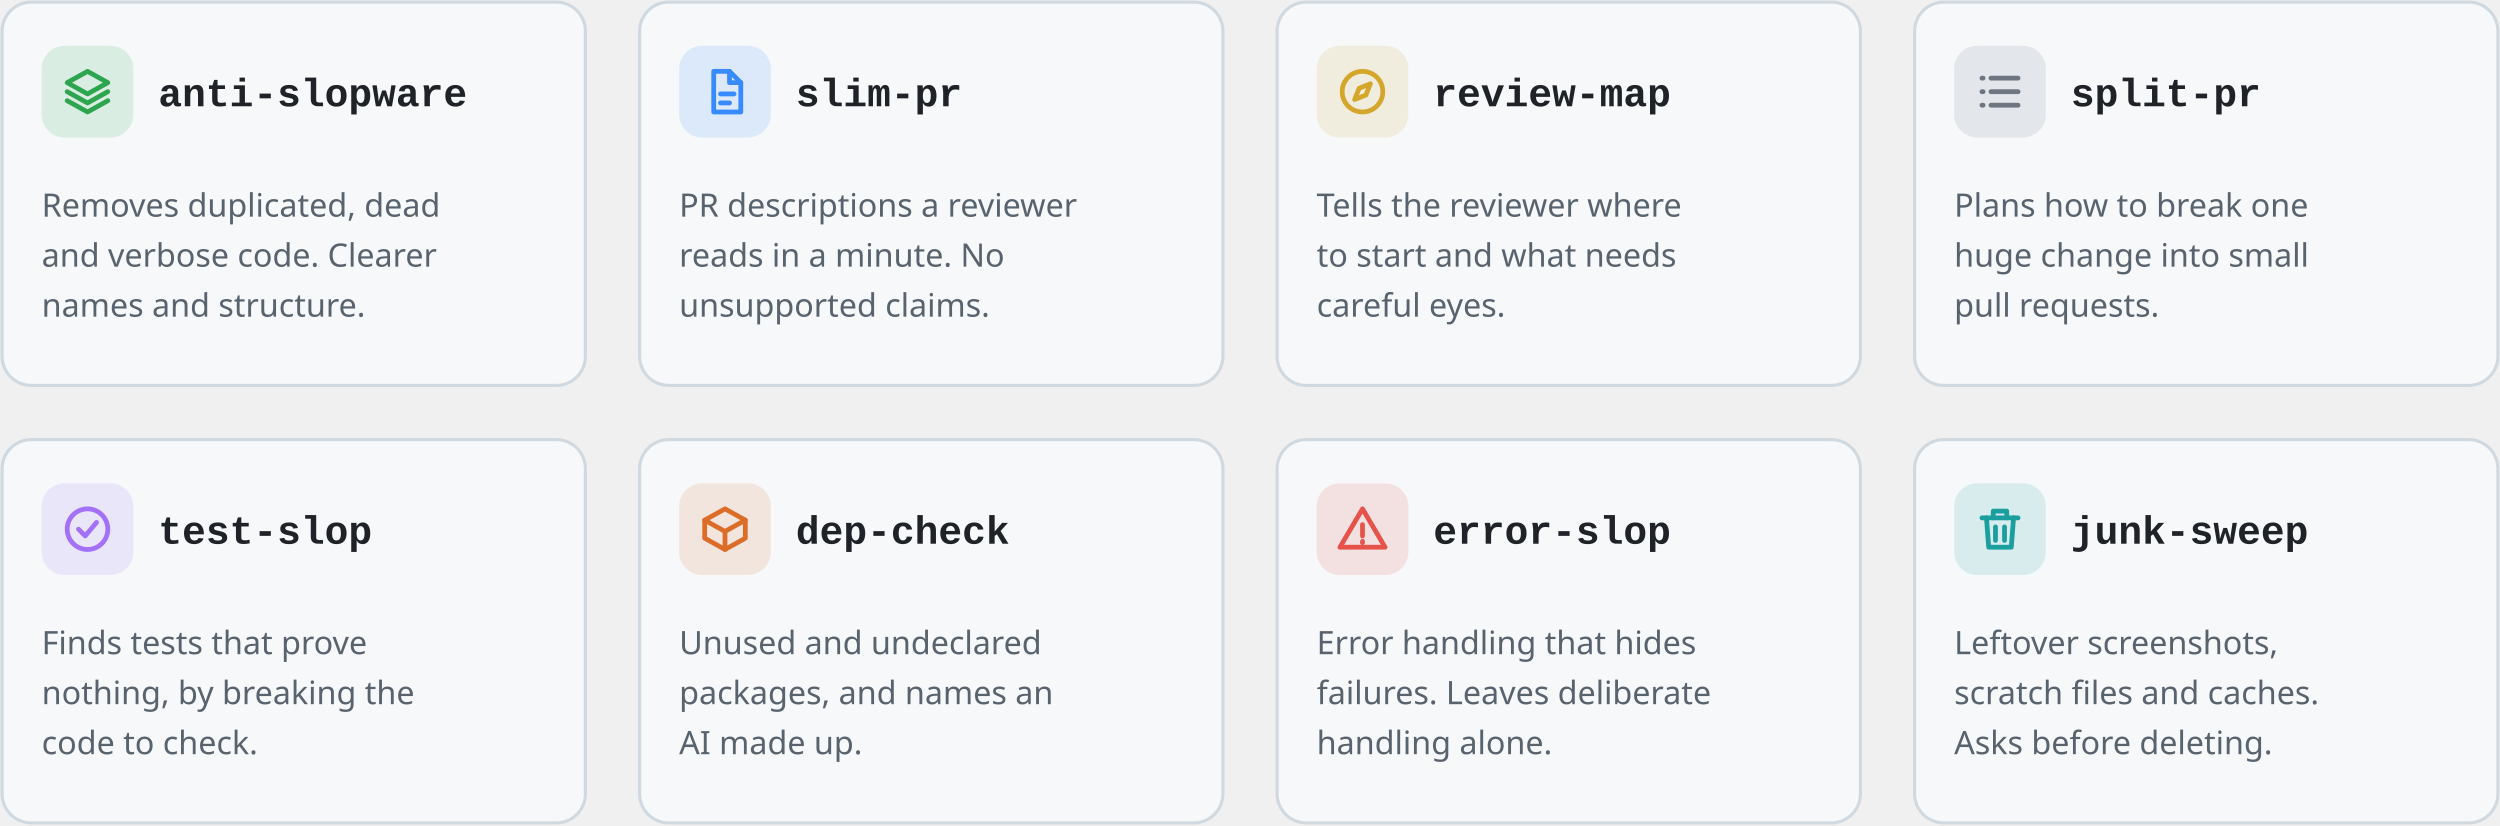
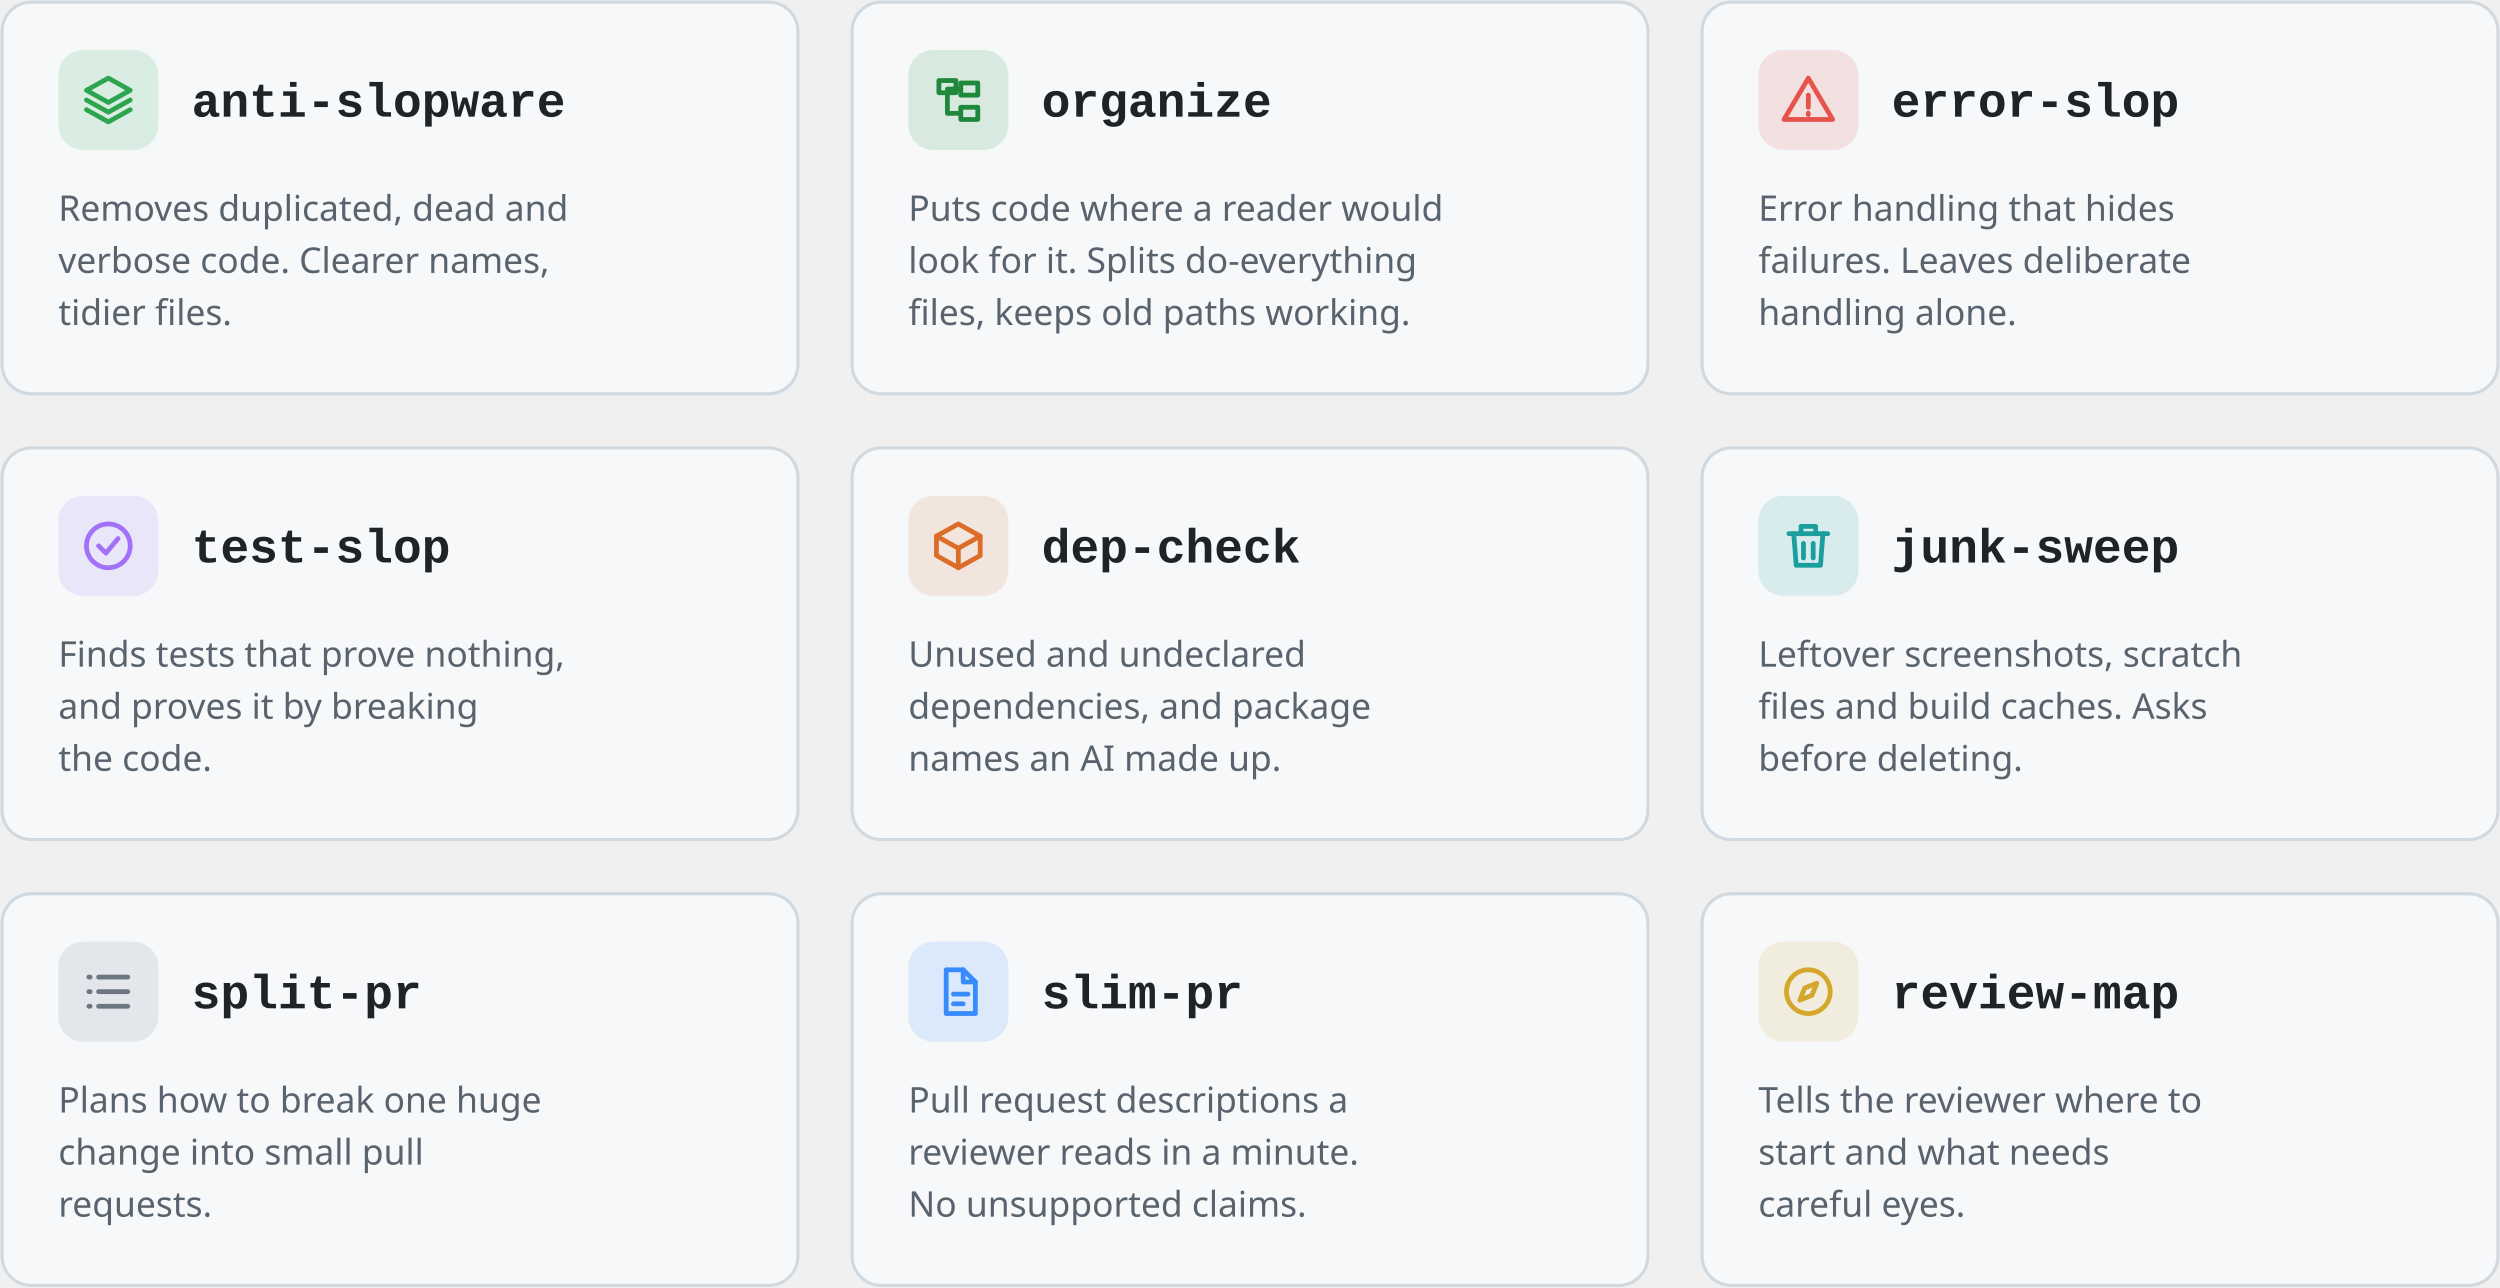
- <svg xmlns="http://www.w3.org/2000/svg" viewBox="0 0 1200 396" width="1200" height="396" role="img" aria-label="The eight skills: anti-slopware, slim-pr, review-map, split-pr, test-slop, dep-check, error-slop, junk-sweep">
+ <svg xmlns="http://www.w3.org/2000/svg" viewBox="0 0 1200 618" width="1200" height="618" role="img" aria-label="The nine skills: anti-slopware, organize, error-slop, test-slop, dep-check, junk-sweep, split-pr, slim-pr, review-map">
  <style>
.card{fill:#f6f8fa;stroke:#d1d9e0}.fg{fill:#1f2328}.mu{fill:#59636e}.ln{stroke:#d1d9e0}.chip{fill:#ffffff;stroke:#d1d9e0}
@media (prefers-color-scheme: dark){.card{fill:#161b22;stroke:#30363d}.fg{fill:#e6edf3}.mu{fill:#8b949e}.ln{stroke:#30363d}.chip{fill:#0d1117;stroke:#30363d}}
</style>
-   <rect x="1" y="1" width="280" height="184" rx="14" class="card" stroke-width="1.5" />
-   <rect x="20" y="22" width="44" height="44" rx="11" fill="#2da44e" opacity="0.14" />
-   <g transform="translate(29,31) scale(1.083333)" fill="none" stroke="#2da44e" stroke-width="2.12" stroke-linecap="round" stroke-linejoin="round">
+   <rect x="1" y="1" width="382" height="188" rx="14" class="card" stroke-width="1.5" />
+   <rect x="28" y="24" width="48" height="48" rx="12" fill="#2da44e" opacity="0.14" />
+   <g transform="translate(38,34) scale(1.166667)" fill="none" stroke="#2da44e" stroke-width="1.97" stroke-linecap="round" stroke-linejoin="round">
    <path d="M12 3 3 8l9 5 9-5-9-5z" />
    <path d="M3 12l9 5 9-5" />
    <path d="M3 16l9 5 9-5" />
  </g>
-   <text x="76" y="51" class="fg" font-family="ui-monospace, SFMono-Regular, 'SF Mono', Menlo, Consolas, 'Liberation Mono', monospace" font-size="19" font-weight="700" text-anchor="start">anti-slopware</text>
-   <text x="20" y="104" class="mu" font-family="-apple-system, BlinkMacSystemFont, 'Segoe UI', 'Noto Sans', Helvetica, Arial, sans-serif" font-size="15.5" font-weight="400" text-anchor="start">Removes duplicated, dead</text>
-   <text x="20" y="128" class="mu" font-family="-apple-system, BlinkMacSystemFont, 'Segoe UI', 'Noto Sans', Helvetica, Arial, sans-serif" font-size="15.5" font-weight="400" text-anchor="start">and verbose code. Clearer</text>
-   <text x="20" y="152" class="mu" font-family="-apple-system, BlinkMacSystemFont, 'Segoe UI', 'Noto Sans', Helvetica, Arial, sans-serif" font-size="15.5" font-weight="400" text-anchor="start">names and structure.</text>
-   <rect x="307" y="1" width="280" height="184" rx="14" class="card" stroke-width="1.5" />
-   <rect x="326" y="22" width="44" height="44" rx="11" fill="#388bfd" opacity="0.14" />
-   <g transform="translate(335,31) scale(1.083333)" fill="none" stroke="#388bfd" stroke-width="2.12" stroke-linecap="round" stroke-linejoin="round">
-     <path d="M7 3h7l5 5v13H7z" />
-     <path d="M14 3v5h5" />
-     <path d="M10 13h6" />
-     <path d="M10 17h4" />
+   <text x="92" y="56" class="fg" font-family="ui-monospace, SFMono-Regular, 'SF Mono', Menlo, Consolas, 'Liberation Mono', monospace" font-size="23" font-weight="700" text-anchor="start">anti-slopware</text>
+   <text x="28" y="106" class="mu" font-family="-apple-system, BlinkMacSystemFont, 'Segoe UI', 'Noto Sans', Helvetica, Arial, sans-serif" font-size="17" font-weight="400" text-anchor="start">Removes duplicated, dead and</text>
+   <text x="28" y="131" class="mu" font-family="-apple-system, BlinkMacSystemFont, 'Segoe UI', 'Noto Sans', Helvetica, Arial, sans-serif" font-size="17" font-weight="400" text-anchor="start">verbose code. Clearer names,</text>
+   <text x="28" y="156" class="mu" font-family="-apple-system, BlinkMacSystemFont, 'Segoe UI', 'Noto Sans', Helvetica, Arial, sans-serif" font-size="17" font-weight="400" text-anchor="start">tidier files.</text>
+   <rect x="409" y="1" width="382" height="188" rx="14" class="card" stroke-width="1.5" />
+   <rect x="436" y="24" width="48" height="48" rx="12" fill="#1f883d" opacity="0.14" />
+   <g transform="translate(446,34) scale(1.166667)" fill="none" stroke="#1f883d" stroke-width="1.97" stroke-linecap="round" stroke-linejoin="round">
+     <path d="M4 4h7v5H4z" />
+     <path d="M13 15h7v5h-7z" />
+     <path d="M13 5h7v5h-7z" />
+     <path d="M7.5 9v8.5H13" />
+     <path d="M7.5 7.5H13" />
  </g>
-   <text x="382" y="51" class="fg" font-family="ui-monospace, SFMono-Regular, 'SF Mono', Menlo, Consolas, 'Liberation Mono', monospace" font-size="19" font-weight="700" text-anchor="start">slim-pr</text>
-   <text x="326" y="104" class="mu" font-family="-apple-system, BlinkMacSystemFont, 'Segoe UI', 'Noto Sans', Helvetica, Arial, sans-serif" font-size="15.5" font-weight="400" text-anchor="start">PR descriptions a reviewer</text>
-   <text x="326" y="128" class="mu" font-family="-apple-system, BlinkMacSystemFont, 'Segoe UI', 'Noto Sans', Helvetica, Arial, sans-serif" font-size="15.5" font-weight="400" text-anchor="start">reads in a minute. No</text>
-   <text x="326" y="152" class="mu" font-family="-apple-system, BlinkMacSystemFont, 'Segoe UI', 'Noto Sans', Helvetica, Arial, sans-serif" font-size="15.5" font-weight="400" text-anchor="start">unsupported claims.</text>
-   <rect x="613" y="1" width="280" height="184" rx="14" class="card" stroke-width="1.5" />
-   <rect x="632" y="22" width="44" height="44" rx="11" fill="#d4a72c" opacity="0.14" />
-   <g transform="translate(641,31) scale(1.083333)" fill="none" stroke="#d4a72c" stroke-width="2.12" stroke-linecap="round" stroke-linejoin="round">
+   <text x="500" y="56" class="fg" font-family="ui-monospace, SFMono-Regular, 'SF Mono', Menlo, Consolas, 'Liberation Mono', monospace" font-size="23" font-weight="700" text-anchor="start">organize</text>
+   <text x="436" y="106" class="mu" font-family="-apple-system, BlinkMacSystemFont, 'Segoe UI', 'Noto Sans', Helvetica, Arial, sans-serif" font-size="17" font-weight="400" text-anchor="start">Puts code where a reader would</text>
+   <text x="436" y="131" class="mu" font-family="-apple-system, BlinkMacSystemFont, 'Segoe UI', 'Noto Sans', Helvetica, Arial, sans-serif" font-size="17" font-weight="400" text-anchor="start">look for it. Splits do-everything</text>
+   <text x="436" y="156" class="mu" font-family="-apple-system, BlinkMacSystemFont, 'Segoe UI', 'Noto Sans', Helvetica, Arial, sans-serif" font-size="17" font-weight="400" text-anchor="start">files, keeps old paths working.</text>
+   <rect x="817" y="1" width="382" height="188" rx="14" class="card" stroke-width="1.5" />
+   <rect x="844" y="24" width="48" height="48" rx="12" fill="#e5534b" opacity="0.14" />
+   <g transform="translate(854,34) scale(1.166667)" fill="none" stroke="#e5534b" stroke-width="1.97" stroke-linecap="round" stroke-linejoin="round">
+     <path d="M12 3 2 20h20z" />
+     <path d="M12 10v5" />
+     <path d="M12 17.4v.6" />
+   </g>
+   <text x="908" y="56" class="fg" font-family="ui-monospace, SFMono-Regular, 'SF Mono', Menlo, Consolas, 'Liberation Mono', monospace" font-size="23" font-weight="700" text-anchor="start">error-slop</text>
+   <text x="844" y="106" class="mu" font-family="-apple-system, BlinkMacSystemFont, 'Segoe UI', 'Noto Sans', Helvetica, Arial, sans-serif" font-size="17" font-weight="400" text-anchor="start">Error handling that hides</text>
+   <text x="844" y="131" class="mu" font-family="-apple-system, BlinkMacSystemFont, 'Segoe UI', 'Noto Sans', Helvetica, Arial, sans-serif" font-size="17" font-weight="400" text-anchor="start">failures. Leaves deliberate</text>
+   <text x="844" y="156" class="mu" font-family="-apple-system, BlinkMacSystemFont, 'Segoe UI', 'Noto Sans', Helvetica, Arial, sans-serif" font-size="17" font-weight="400" text-anchor="start">handling alone.</text>
+   <rect x="1" y="215" width="382" height="188" rx="14" class="card" stroke-width="1.5" />
+   <rect x="28" y="238" width="48" height="48" rx="12" fill="#a371f7" opacity="0.14" />
+   <g transform="translate(38,248) scale(1.166667)" fill="none" stroke="#a371f7" stroke-width="1.97" stroke-linecap="round" stroke-linejoin="round">
    <path d="M12 3a9 9 0 1 0 0 18a9 9 0 1 0 0-18z" />
-     <path d="M15.5 8.5l-2 5-5 2 2-5z" />
+     <path d="M8 12l3 3 5-6" />
  </g>
-   <text x="688" y="51" class="fg" font-family="ui-monospace, SFMono-Regular, 'SF Mono', Menlo, Consolas, 'Liberation Mono', monospace" font-size="19" font-weight="700" text-anchor="start">review-map</text>
-   <text x="632" y="104" class="mu" font-family="-apple-system, BlinkMacSystemFont, 'Segoe UI', 'Noto Sans', Helvetica, Arial, sans-serif" font-size="15.5" font-weight="400" text-anchor="start">Tells the reviewer where</text>
-   <text x="632" y="128" class="mu" font-family="-apple-system, BlinkMacSystemFont, 'Segoe UI', 'Noto Sans', Helvetica, Arial, sans-serif" font-size="15.5" font-weight="400" text-anchor="start">to start and what needs</text>
-   <text x="632" y="152" class="mu" font-family="-apple-system, BlinkMacSystemFont, 'Segoe UI', 'Noto Sans', Helvetica, Arial, sans-serif" font-size="15.5" font-weight="400" text-anchor="start">careful eyes.</text>
-   <rect x="919" y="1" width="280" height="184" rx="14" class="card" stroke-width="1.5" />
-   <rect x="938" y="22" width="44" height="44" rx="11" fill="#6e7781" opacity="0.14" />
-   <g transform="translate(947,31) scale(1.083333)" fill="none" stroke="#6e7781" stroke-width="2.12" stroke-linecap="round" stroke-linejoin="round">
+   <text x="92" y="270" class="fg" font-family="ui-monospace, SFMono-Regular, 'SF Mono', Menlo, Consolas, 'Liberation Mono', monospace" font-size="23" font-weight="700" text-anchor="start">test-slop</text>
+   <text x="28" y="320" class="mu" font-family="-apple-system, BlinkMacSystemFont, 'Segoe UI', 'Noto Sans', Helvetica, Arial, sans-serif" font-size="17" font-weight="400" text-anchor="start">Finds tests that prove nothing,</text>
+   <text x="28" y="345" class="mu" font-family="-apple-system, BlinkMacSystemFont, 'Segoe UI', 'Noto Sans', Helvetica, Arial, sans-serif" font-size="17" font-weight="400" text-anchor="start">and proves it by breaking</text>
+   <text x="28" y="370" class="mu" font-family="-apple-system, BlinkMacSystemFont, 'Segoe UI', 'Noto Sans', Helvetica, Arial, sans-serif" font-size="17" font-weight="400" text-anchor="start">the code.</text>
+   <rect x="409" y="215" width="382" height="188" rx="14" class="card" stroke-width="1.5" />
+   <rect x="436" y="238" width="48" height="48" rx="12" fill="#db6d28" opacity="0.14" />
+   <g transform="translate(446,248) scale(1.166667)" fill="none" stroke="#db6d28" stroke-width="1.97" stroke-linecap="round" stroke-linejoin="round">
+     <path d="M3 8l9-5 9 5v8l-9 5-9-5z" />
+     <path d="M3 8l9 5 9-5" />
+     <path d="M12 13v8" />
+   </g>
+   <text x="500" y="270" class="fg" font-family="ui-monospace, SFMono-Regular, 'SF Mono', Menlo, Consolas, 'Liberation Mono', monospace" font-size="23" font-weight="700" text-anchor="start">dep-check</text>
+   <text x="436" y="320" class="mu" font-family="-apple-system, BlinkMacSystemFont, 'Segoe UI', 'Noto Sans', Helvetica, Arial, sans-serif" font-size="17" font-weight="400" text-anchor="start">Unused and undeclared</text>
+   <text x="436" y="345" class="mu" font-family="-apple-system, BlinkMacSystemFont, 'Segoe UI', 'Noto Sans', Helvetica, Arial, sans-serif" font-size="17" font-weight="400" text-anchor="start">dependencies, and package</text>
+   <text x="436" y="370" class="mu" font-family="-apple-system, BlinkMacSystemFont, 'Segoe UI', 'Noto Sans', Helvetica, Arial, sans-serif" font-size="17" font-weight="400" text-anchor="start">names an AI made up.</text>
+   <rect x="817" y="215" width="382" height="188" rx="14" class="card" stroke-width="1.5" />
+   <rect x="844" y="238" width="48" height="48" rx="12" fill="#1b9e9e" opacity="0.14" />
+   <g transform="translate(854,248) scale(1.166667)" fill="none" stroke="#1b9e9e" stroke-width="1.97" stroke-linecap="round" stroke-linejoin="round">
+     <path d="M4 7h16" />
+     <path d="M9 7V4h6v3" />
+     <path d="M6 7l1 13h10l1-13" />
+     <path d="M10 11v6" />
+     <path d="M14 11v6" />
+   </g>
+   <text x="908" y="270" class="fg" font-family="ui-monospace, SFMono-Regular, 'SF Mono', Menlo, Consolas, 'Liberation Mono', monospace" font-size="23" font-weight="700" text-anchor="start">junk-sweep</text>
+   <text x="844" y="320" class="mu" font-family="-apple-system, BlinkMacSystemFont, 'Segoe UI', 'Noto Sans', Helvetica, Arial, sans-serif" font-size="17" font-weight="400" text-anchor="start">Leftover screenshots, scratch</text>
+   <text x="844" y="345" class="mu" font-family="-apple-system, BlinkMacSystemFont, 'Segoe UI', 'Noto Sans', Helvetica, Arial, sans-serif" font-size="17" font-weight="400" text-anchor="start">files and build caches. Asks</text>
+   <text x="844" y="370" class="mu" font-family="-apple-system, BlinkMacSystemFont, 'Segoe UI', 'Noto Sans', Helvetica, Arial, sans-serif" font-size="17" font-weight="400" text-anchor="start">before deleting.</text>
+   <rect x="1" y="429" width="382" height="188" rx="14" class="card" stroke-width="1.5" />
+   <rect x="28" y="452" width="48" height="48" rx="12" fill="#6e7781" opacity="0.14" />
+   <g transform="translate(38,462) scale(1.166667)" fill="none" stroke="#6e7781" stroke-width="1.97" stroke-linecap="round" stroke-linejoin="round">
    <path d="M8 6h12" />
    <path d="M8 12h12" />
    <path d="M8 18h12" />
    <path d="M4 6h.5" />
    <path d="M4 12h.5" />
    <path d="M4 18h.5" />
  </g>
-   <text x="994" y="51" class="fg" font-family="ui-monospace, SFMono-Regular, 'SF Mono', Menlo, Consolas, 'Liberation Mono', monospace" font-size="19" font-weight="700" text-anchor="start">split-pr</text>
-   <text x="938" y="104" class="mu" font-family="-apple-system, BlinkMacSystemFont, 'Segoe UI', 'Noto Sans', Helvetica, Arial, sans-serif" font-size="15.5" font-weight="400" text-anchor="start">Plans how to break one</text>
-   <text x="938" y="128" class="mu" font-family="-apple-system, BlinkMacSystemFont, 'Segoe UI', 'Noto Sans', Helvetica, Arial, sans-serif" font-size="15.5" font-weight="400" text-anchor="start">huge change into small</text>
-   <text x="938" y="152" class="mu" font-family="-apple-system, BlinkMacSystemFont, 'Segoe UI', 'Noto Sans', Helvetica, Arial, sans-serif" font-size="15.5" font-weight="400" text-anchor="start">pull requests.</text>
-   <rect x="1" y="211" width="280" height="184" rx="14" class="card" stroke-width="1.5" />
-   <rect x="20" y="232" width="44" height="44" rx="11" fill="#a371f7" opacity="0.14" />
-   <g transform="translate(29,241) scale(1.083333)" fill="none" stroke="#a371f7" stroke-width="2.12" stroke-linecap="round" stroke-linejoin="round">
+   <text x="92" y="484" class="fg" font-family="ui-monospace, SFMono-Regular, 'SF Mono', Menlo, Consolas, 'Liberation Mono', monospace" font-size="23" font-weight="700" text-anchor="start">split-pr</text>
+   <text x="28" y="534" class="mu" font-family="-apple-system, BlinkMacSystemFont, 'Segoe UI', 'Noto Sans', Helvetica, Arial, sans-serif" font-size="17" font-weight="400" text-anchor="start">Plans how to break one huge</text>
+   <text x="28" y="559" class="mu" font-family="-apple-system, BlinkMacSystemFont, 'Segoe UI', 'Noto Sans', Helvetica, Arial, sans-serif" font-size="17" font-weight="400" text-anchor="start">change into small pull</text>
+   <text x="28" y="584" class="mu" font-family="-apple-system, BlinkMacSystemFont, 'Segoe UI', 'Noto Sans', Helvetica, Arial, sans-serif" font-size="17" font-weight="400" text-anchor="start">requests.</text>
+   <rect x="409" y="429" width="382" height="188" rx="14" class="card" stroke-width="1.5" />
+   <rect x="436" y="452" width="48" height="48" rx="12" fill="#388bfd" opacity="0.14" />
+   <g transform="translate(446,462) scale(1.166667)" fill="none" stroke="#388bfd" stroke-width="1.97" stroke-linecap="round" stroke-linejoin="round">
+     <path d="M7 3h7l5 5v13H7z" />
+     <path d="M14 3v5h5" />
+     <path d="M10 13h6" />
+     <path d="M10 17h4" />
+   </g>
+   <text x="500" y="484" class="fg" font-family="ui-monospace, SFMono-Regular, 'SF Mono', Menlo, Consolas, 'Liberation Mono', monospace" font-size="23" font-weight="700" text-anchor="start">slim-pr</text>
+   <text x="436" y="534" class="mu" font-family="-apple-system, BlinkMacSystemFont, 'Segoe UI', 'Noto Sans', Helvetica, Arial, sans-serif" font-size="17" font-weight="400" text-anchor="start">Pull request descriptions a</text>
+   <text x="436" y="559" class="mu" font-family="-apple-system, BlinkMacSystemFont, 'Segoe UI', 'Noto Sans', Helvetica, Arial, sans-serif" font-size="17" font-weight="400" text-anchor="start">reviewer reads in a minute.</text>
+   <text x="436" y="584" class="mu" font-family="-apple-system, BlinkMacSystemFont, 'Segoe UI', 'Noto Sans', Helvetica, Arial, sans-serif" font-size="17" font-weight="400" text-anchor="start">No unsupported claims.</text>
+   <rect x="817" y="429" width="382" height="188" rx="14" class="card" stroke-width="1.5" />
+   <rect x="844" y="452" width="48" height="48" rx="12" fill="#d4a72c" opacity="0.14" />
+   <g transform="translate(854,462) scale(1.166667)" fill="none" stroke="#d4a72c" stroke-width="1.97" stroke-linecap="round" stroke-linejoin="round">
    <path d="M12 3a9 9 0 1 0 0 18a9 9 0 1 0 0-18z" />
-     <path d="M8 12l3 3 5-6" />
+     <path d="M15.5 8.5l-2 5-5 2 2-5z" />
  </g>
-   <text x="76" y="261" class="fg" font-family="ui-monospace, SFMono-Regular, 'SF Mono', Menlo, Consolas, 'Liberation Mono', monospace" font-size="19" font-weight="700" text-anchor="start">test-slop</text>
-   <text x="20" y="314" class="mu" font-family="-apple-system, BlinkMacSystemFont, 'Segoe UI', 'Noto Sans', Helvetica, Arial, sans-serif" font-size="15.5" font-weight="400" text-anchor="start">Finds tests that prove</text>
-   <text x="20" y="338" class="mu" font-family="-apple-system, BlinkMacSystemFont, 'Segoe UI', 'Noto Sans', Helvetica, Arial, sans-serif" font-size="15.5" font-weight="400" text-anchor="start">nothing, by breaking the</text>
-   <text x="20" y="362" class="mu" font-family="-apple-system, BlinkMacSystemFont, 'Segoe UI', 'Noto Sans', Helvetica, Arial, sans-serif" font-size="15.5" font-weight="400" text-anchor="start">code to check.</text>
-   <rect x="307" y="211" width="280" height="184" rx="14" class="card" stroke-width="1.5" />
-   <rect x="326" y="232" width="44" height="44" rx="11" fill="#db6d28" opacity="0.14" />
-   <g transform="translate(335,241) scale(1.083333)" fill="none" stroke="#db6d28" stroke-width="2.12" stroke-linecap="round" stroke-linejoin="round">
-     <path d="M3 8l9-5 9 5v8l-9 5-9-5z" />
-     <path d="M3 8l9 5 9-5" />
-     <path d="M12 13v8" />
-   </g>
-   <text x="382" y="261" class="fg" font-family="ui-monospace, SFMono-Regular, 'SF Mono', Menlo, Consolas, 'Liberation Mono', monospace" font-size="19" font-weight="700" text-anchor="start">dep-check</text>
-   <text x="326" y="314" class="mu" font-family="-apple-system, BlinkMacSystemFont, 'Segoe UI', 'Noto Sans', Helvetica, Arial, sans-serif" font-size="15.5" font-weight="400" text-anchor="start">Unused and undeclared</text>
-   <text x="326" y="338" class="mu" font-family="-apple-system, BlinkMacSystemFont, 'Segoe UI', 'Noto Sans', Helvetica, Arial, sans-serif" font-size="15.5" font-weight="400" text-anchor="start">packages, and names an</text>
-   <text x="326" y="362" class="mu" font-family="-apple-system, BlinkMacSystemFont, 'Segoe UI', 'Noto Sans', Helvetica, Arial, sans-serif" font-size="15.5" font-weight="400" text-anchor="start">AI made up.</text>
-   <rect x="613" y="211" width="280" height="184" rx="14" class="card" stroke-width="1.5" />
-   <rect x="632" y="232" width="44" height="44" rx="11" fill="#e5534b" opacity="0.14" />
-   <g transform="translate(641,241) scale(1.083333)" fill="none" stroke="#e5534b" stroke-width="2.12" stroke-linecap="round" stroke-linejoin="round">
-     <path d="M12 3 2 20h20z" />
-     <path d="M12 10v5" />
-     <path d="M12 17.4v.6" />
-   </g>
-   <text x="688" y="261" class="fg" font-family="ui-monospace, SFMono-Regular, 'SF Mono', Menlo, Consolas, 'Liberation Mono', monospace" font-size="19" font-weight="700" text-anchor="start">error-slop</text>
-   <text x="632" y="314" class="mu" font-family="-apple-system, BlinkMacSystemFont, 'Segoe UI', 'Noto Sans', Helvetica, Arial, sans-serif" font-size="15.5" font-weight="400" text-anchor="start">Error handling that hides</text>
-   <text x="632" y="338" class="mu" font-family="-apple-system, BlinkMacSystemFont, 'Segoe UI', 'Noto Sans', Helvetica, Arial, sans-serif" font-size="15.5" font-weight="400" text-anchor="start">failures. Leaves deliberate</text>
-   <text x="632" y="362" class="mu" font-family="-apple-system, BlinkMacSystemFont, 'Segoe UI', 'Noto Sans', Helvetica, Arial, sans-serif" font-size="15.5" font-weight="400" text-anchor="start">handling alone.</text>
-   <rect x="919" y="211" width="280" height="184" rx="14" class="card" stroke-width="1.5" />
-   <rect x="938" y="232" width="44" height="44" rx="11" fill="#1b9e9e" opacity="0.14" />
-   <g transform="translate(947,241) scale(1.083333)" fill="none" stroke="#1b9e9e" stroke-width="2.12" stroke-linecap="round" stroke-linejoin="round">
-     <path d="M4 7h16" />
-     <path d="M9 7V4h6v3" />
-     <path d="M6 7l1 13h10l1-13" />
-     <path d="M10 11v6" />
-     <path d="M14 11v6" />
-   </g>
-   <text x="994" y="261" class="fg" font-family="ui-monospace, SFMono-Regular, 'SF Mono', Menlo, Consolas, 'Liberation Mono', monospace" font-size="19" font-weight="700" text-anchor="start">junk-sweep</text>
-   <text x="938" y="314" class="mu" font-family="-apple-system, BlinkMacSystemFont, 'Segoe UI', 'Noto Sans', Helvetica, Arial, sans-serif" font-size="15.5" font-weight="400" text-anchor="start">Leftover screenshots,</text>
-   <text x="938" y="338" class="mu" font-family="-apple-system, BlinkMacSystemFont, 'Segoe UI', 'Noto Sans', Helvetica, Arial, sans-serif" font-size="15.5" font-weight="400" text-anchor="start">scratch files and caches.</text>
-   <text x="938" y="362" class="mu" font-family="-apple-system, BlinkMacSystemFont, 'Segoe UI', 'Noto Sans', Helvetica, Arial, sans-serif" font-size="15.5" font-weight="400" text-anchor="start">Asks before deleting.</text>
+   <text x="908" y="484" class="fg" font-family="ui-monospace, SFMono-Regular, 'SF Mono', Menlo, Consolas, 'Liberation Mono', monospace" font-size="23" font-weight="700" text-anchor="start">review-map</text>
+   <text x="844" y="534" class="mu" font-family="-apple-system, BlinkMacSystemFont, 'Segoe UI', 'Noto Sans', Helvetica, Arial, sans-serif" font-size="17" font-weight="400" text-anchor="start">Tells the reviewer where to</text>
+   <text x="844" y="559" class="mu" font-family="-apple-system, BlinkMacSystemFont, 'Segoe UI', 'Noto Sans', Helvetica, Arial, sans-serif" font-size="17" font-weight="400" text-anchor="start">start and what needs</text>
+   <text x="844" y="584" class="mu" font-family="-apple-system, BlinkMacSystemFont, 'Segoe UI', 'Noto Sans', Helvetica, Arial, sans-serif" font-size="17" font-weight="400" text-anchor="start">careful eyes.</text>
</svg>
